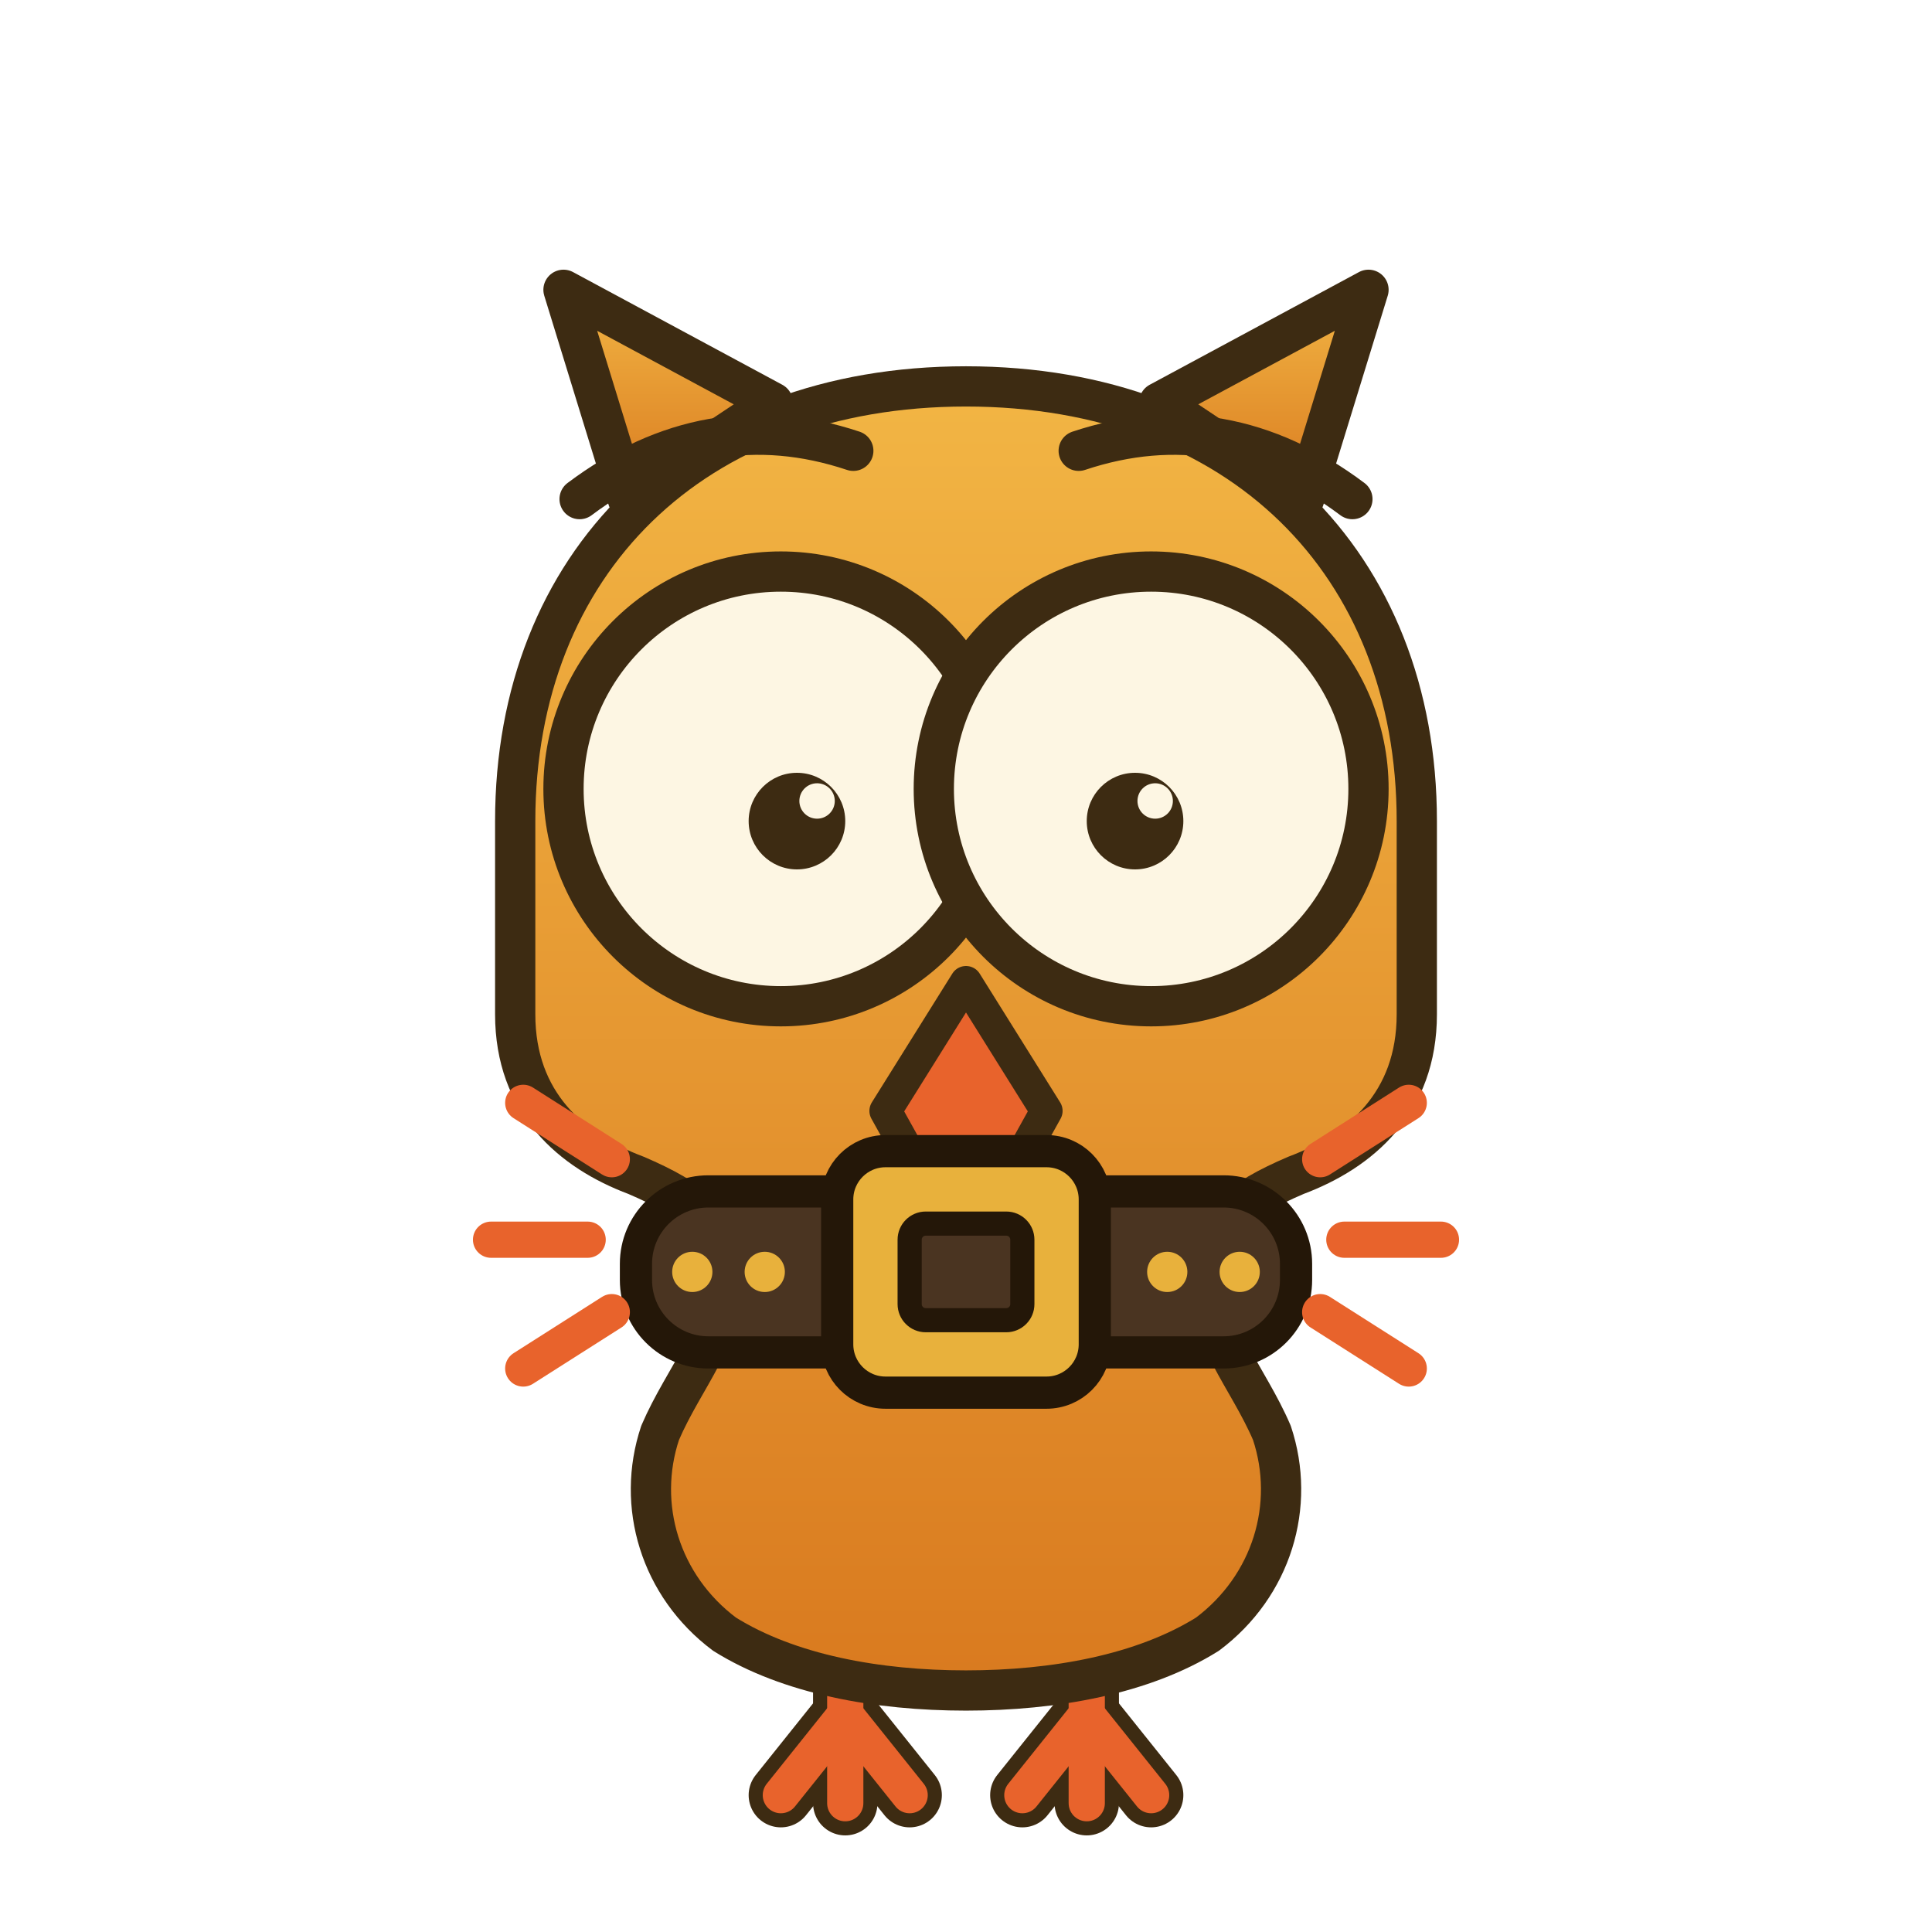
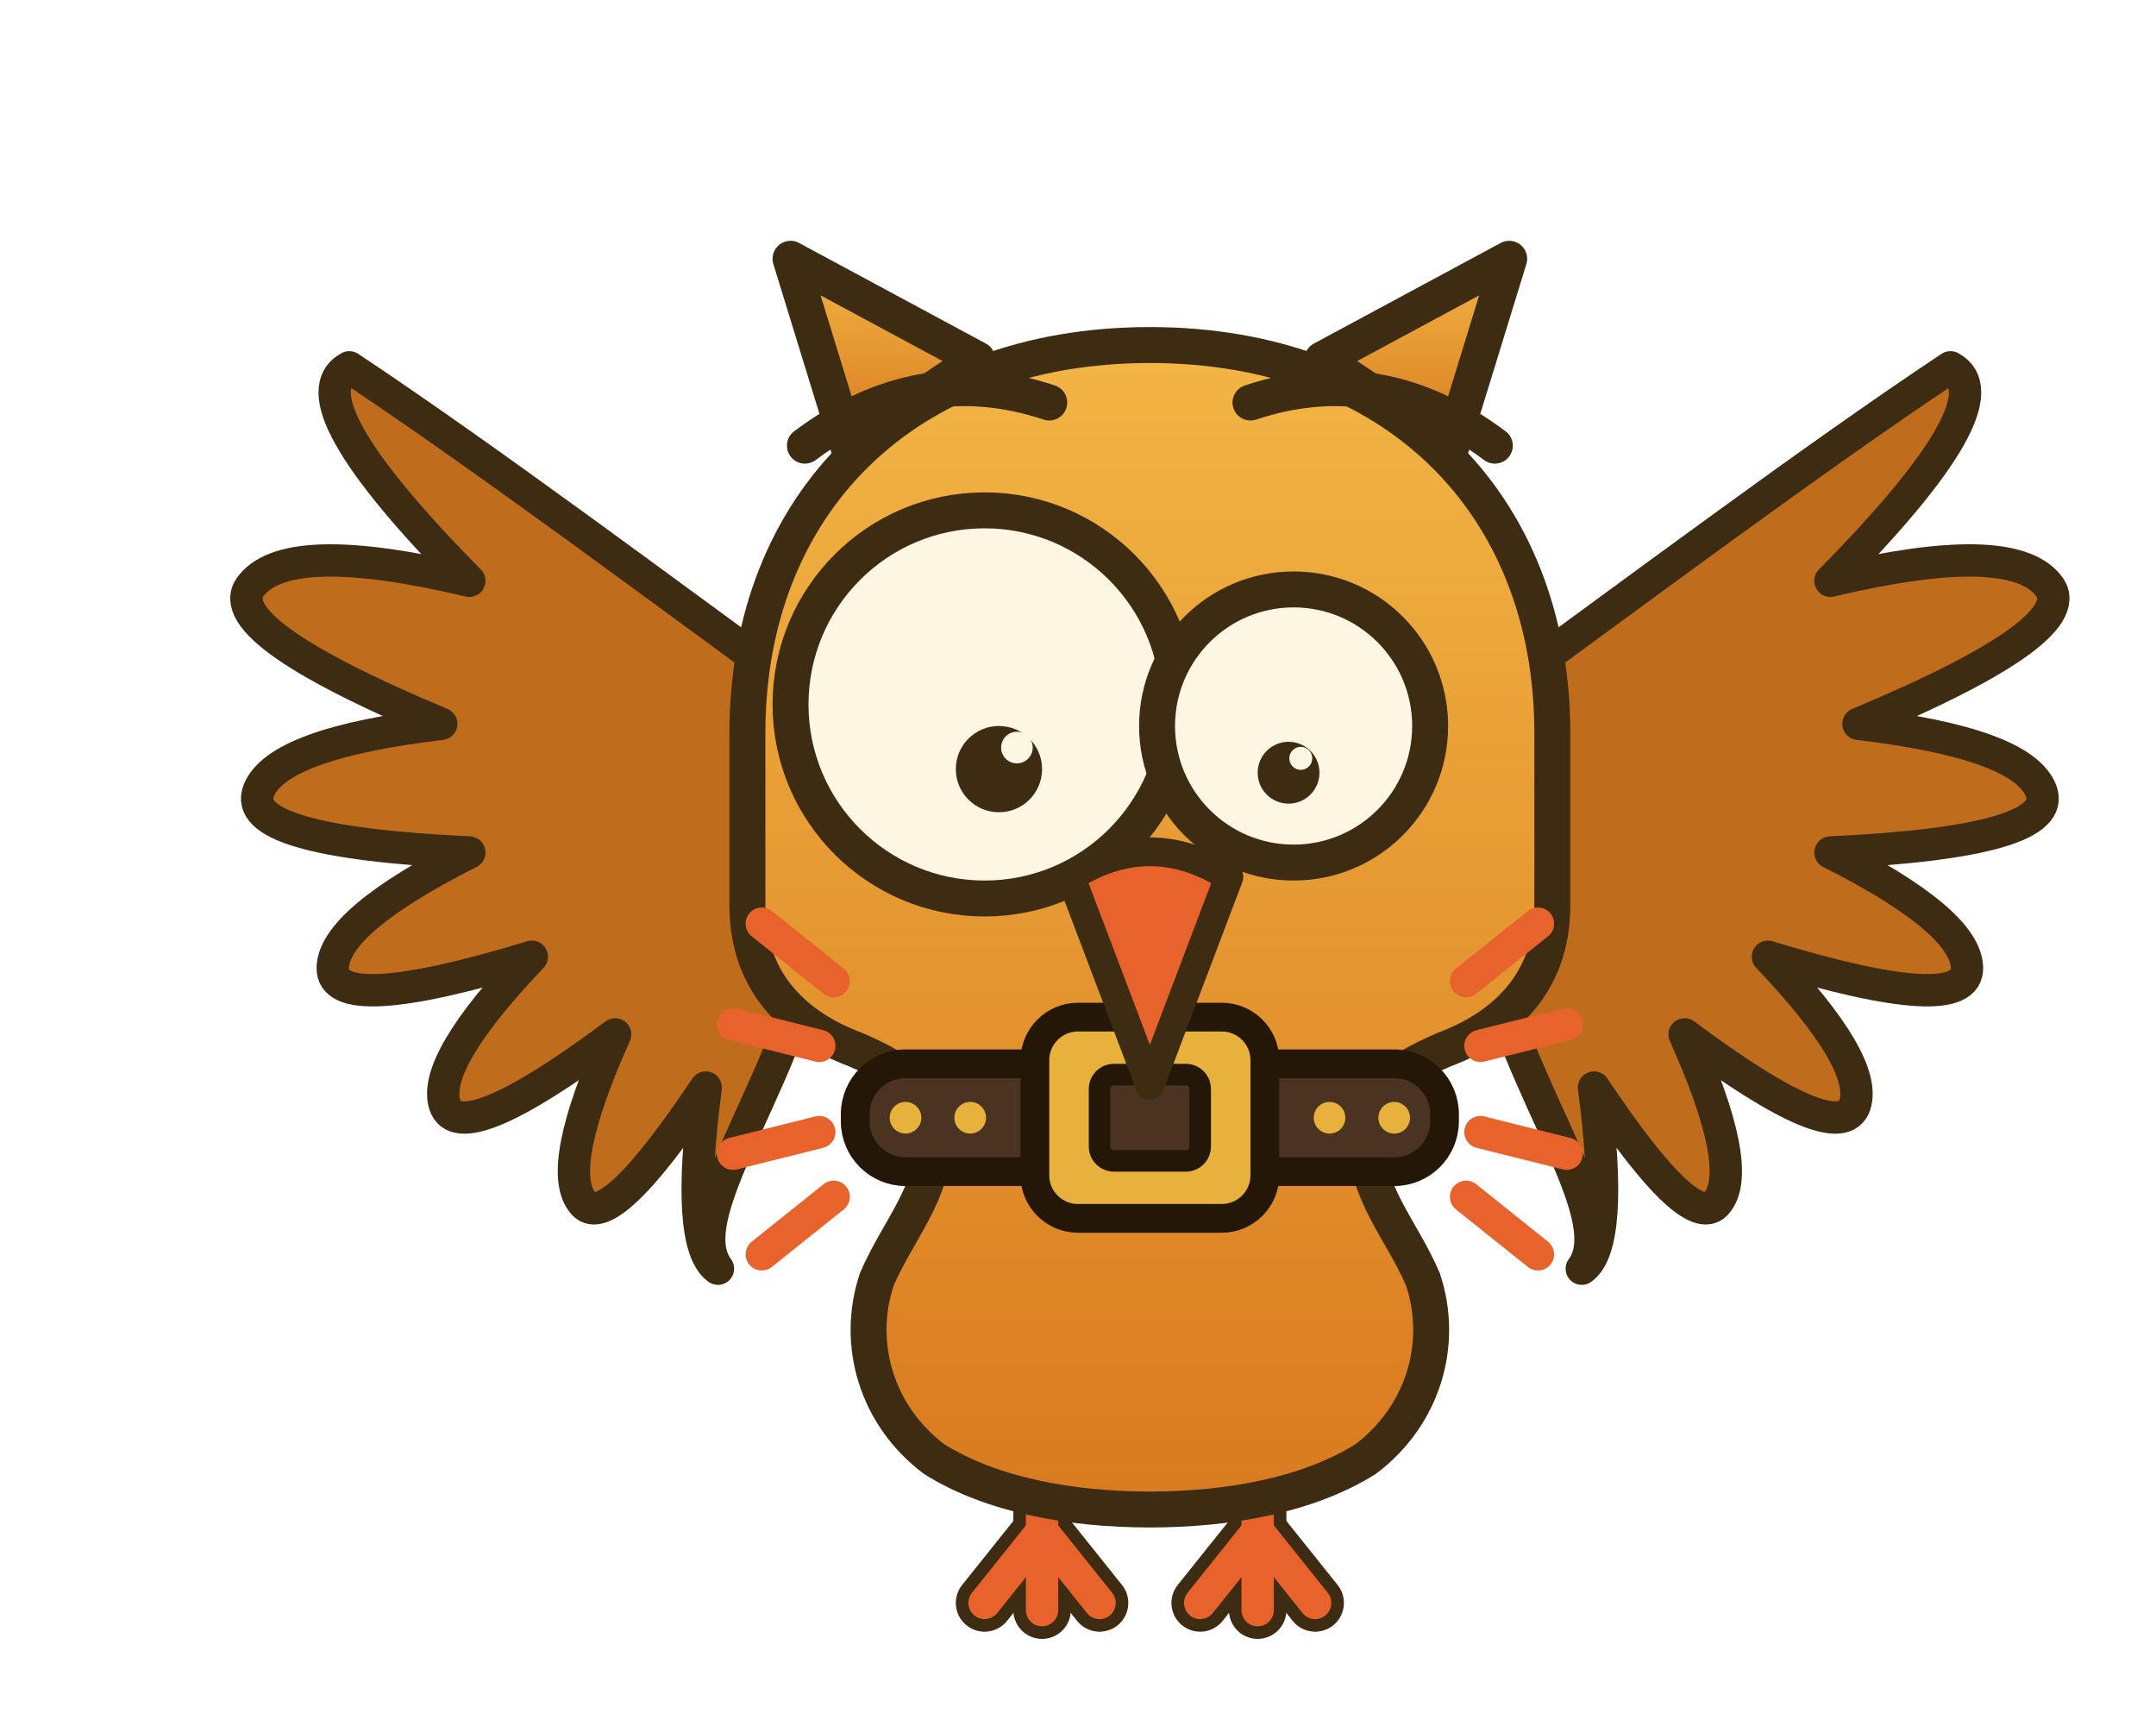
- <svg xmlns="http://www.w3.org/2000/svg" viewBox="0 0 240 240" width="240" height="240">
-   <defs>
-     <linearGradient id="owl" x1="0" y1="0" x2="0" y2="1">
-       <stop offset="0" stop-color="#f2b544" />
-       <stop offset="1" stop-color="#d97a1f" />
-     </linearGradient>
-   </defs>
-   <g stroke-linecap="round" fill="none">
-     <g stroke="#3d2b12" stroke-width="8">
-       <path d="M105 204 L 105 213" />
-       <path d="M135 204 L 135 213" />
-       <path d="M105 213 L 97 223" />
-       <path d="M105 213 L 105 224" />
-       <path d="M105 213 L 113 223" />
-       <path d="M135 213 L 127 223" />
-       <path d="M135 213 L 135 224" />
-       <path d="M135 213 L 143 223" />
+ <svg xmlns="http://www.w3.org/2000/svg" viewBox="0 0 300 240" width="300" height="240">
+   <path id="wing" d="M114.0 98.0 C 92 82, 68 64, 48.6 51.1 Q 40.4 55.6 65.3 80.8 Q 40.5 74.9 35.1 81.3 Q 29.6 87.4 61.4 100.7 Q 38.6 103.4 36.0 110.0 Q 33.2 117.1 65.3 118.6 Q 46.5 128.1 46.3 134.6 Q 46.1 141.6 74.0 133.1 Q 60.0 147.8 61.9 153.7 Q 64.0 160.0 85.6 143.9 Q 77.3 162.4 81.0 167.2 Q 84.4 172.0 98.2 151.3 Q 95.3 173.2 99.9 176.5 C 93.9 168.5 112.0 148.0 114.0 126.0 Z" fill="#bf6d1c" stroke="#3d2b12" stroke-width="4.5" stroke-linejoin="round" />
+   <path d="M114.0 98.0 C 92 82, 68 64, 48.6 51.1 Q 40.4 55.6 65.3 80.8 Q 40.5 74.9 35.1 81.3 Q 29.6 87.4 61.4 100.7 Q 38.6 103.4 36.0 110.0 Q 33.2 117.1 65.3 118.6 Q 46.5 128.1 46.3 134.6 Q 46.1 141.6 74.0 133.1 Q 60.0 147.8 61.9 153.7 Q 64.0 160.0 85.6 143.9 Q 77.3 162.4 81.0 167.2 Q 84.4 172.0 98.2 151.3 Q 95.3 173.2 99.9 176.5 C 93.9 168.5 112.0 148.0 114.0 126.0 Z" fill="#bf6d1c" stroke="#3d2b12" stroke-width="4.5" stroke-linejoin="round" transform="translate(320,0) scale(-1,1)" />
+   <g transform="translate(40,0)">
+     <defs>
+       <linearGradient id="owl" x1="0" y1="0" x2="0" y2="1">
+         <stop offset="0" stop-color="#f2b544" />
+         <stop offset="1" stop-color="#d97a1f" />
+       </linearGradient>
+     </defs>
+     <g stroke-linecap="round" fill="none">
+       <g stroke="#3d2b12" stroke-width="8">
+         <path d="M105 204 L 105 213" />
+         <path d="M135 204 L 135 213" />
+         <path d="M105 213 L 97 223" />
+         <path d="M105 213 L 105 224" />
+         <path d="M105 213 L 113 223" />
+         <path d="M135 213 L 127 223" />
+         <path d="M135 213 L 135 224" />
+         <path d="M135 213 L 143 223" />
+       </g>
+       <g stroke="#e8632c" stroke-width="4.5">
+         <path d="M105 204 L 105 213" />
+         <path d="M135 204 L 135 213" />
+         <path d="M105 213 L 97 223" />
+         <path d="M105 213 L 105 224" />
+         <path d="M105 213 L 113 223" />
+         <path d="M135 213 L 127 223" />
+         <path d="M135 213 L 135 224" />
+         <path d="M135 213 L 143 223" />
+       </g>
    </g>
-     <g stroke="#e8632c" stroke-width="4.5">
-       <path d="M105 204 L 105 213" />
-       <path d="M135 204 L 135 213" />
-       <path d="M105 213 L 97 223" />
-       <path d="M105 213 L 105 224" />
-       <path d="M105 213 L 113 223" />
-       <path d="M135 213 L 127 223" />
-       <path d="M135 213 L 135 224" />
-       <path d="M135 213 L 143 223" />
+     <path d="M120 48            C 86 48 64 70 64 102            L 64 126            C 64 137 71 143 79 146            C 86 149 90 152 90 158            C 90 166 85 171 82 178            C 79 187 82 197 90 203            C 98 208 109 210 120 210            C 131 210 142 208 150 203            C 158 197 161 187 158 178            C 155 171 150 166 150 158            C 150 152 154 149 161 146            C 169 143 176 137 176 126            L 176 102            C 176 70 154 48 120 48 Z" fill="url(#owl)" stroke="#3d2b12" stroke-width="5" stroke-linejoin="round" />
+     <path d="M78 62 L 70 36 L 96 50 Z" fill="url(#owl)" stroke="#3d2b12" stroke-width="5" stroke-linejoin="round" />
+     <path d="M162 62 L 170 36 L 144 50 Z" fill="url(#owl)" stroke="#3d2b12" stroke-width="5" stroke-linejoin="round" />
+     <g stroke="#3d2b12" stroke-width="5">
+       <circle cx="97" cy="98" r="27" fill="#fdf6e3" />
+       <circle cx="140" cy="101" r="19" fill="#fdf6e3" />
+       <circle cx="99" cy="107" r="6" fill="#3d2b12" stroke="none" />
+       <circle cx="139.3" cy="107.5" r="4.3" fill="#3d2b12" stroke="none" />
+       <circle cx="101.5" cy="104" r="2.2" fill="#fdf6e3" stroke="none" />
+       <circle cx="141" cy="105.5" r="1.6" fill="#fdf6e3" stroke="none" />
+     </g>
+     <g fill="none" stroke="#3d2b12" stroke-width="5" stroke-linecap="round">
+       <path d="M72 62 q 16 -12 34 -6" />
+       <path d="M168 62 q -16 -12 -34 -6" />
+     </g>
+     <g stroke="#241708" stroke-width="4" stroke-linejoin="round">
+       <rect x="79" y="148" width="82" height="15" rx="7" fill="#4a3421" />
+       <rect x="104" y="141.5" width="32" height="28" rx="6" fill="#e8b13c" />
+       <rect x="113" y="149.5" width="14" height="12" rx="2" fill="#4a3421" stroke-width="3" />
+       <circle cx="86" cy="155.5" r="2.2" fill="#e8b13c" stroke="none" />
+       <circle cx="95" cy="155.5" r="2.2" fill="#e8b13c" stroke="none" />
+       <circle cx="145" cy="155.5" r="2.2" fill="#e8b13c" stroke="none" />
+       <circle cx="154" cy="155.5" r="2.2" fill="#e8b13c" stroke="none" />
+     </g>
+     <path d="M109 122 Q 120 115 131 122 L 120 151 Z" fill="#e8632c" stroke="#3d2b12" stroke-width="4" stroke-linejoin="round" />
+     <g stroke="#e8632c" stroke-width="4.5" stroke-linecap="round" fill="none">
+       <path d="M76 136.5 l -10 -8" />
+       <path d="M74 145.5 l -12 -3" />
+       <path d="M74 157.5 l -12 3" />
+       <path d="M76 166.5 l -10 8" />
+       <path d="M164 136.5 l 10 -8" />
+       <path d="M166 145.5 l 12 -3" />
+       <path d="M166 157.5 l 12 3" />
+       <path d="M164 166.5 l 10 8" />
    </g>
  </g>
-   <path d="M120 48            C 86 48 64 70 64 102            L 64 126            C 64 137 71 143 79 146            C 86 149 90 152 90 158            C 90 166 85 171 82 178            C 79 187 82 197 90 203            C 98 208 109 210 120 210            C 131 210 142 208 150 203            C 158 197 161 187 158 178            C 155 171 150 166 150 158            C 150 152 154 149 161 146            C 169 143 176 137 176 126            L 176 102            C 176 70 154 48 120 48 Z" fill="url(#owl)" stroke="#3d2b12" stroke-width="5" stroke-linejoin="round" />
-   <path d="M78 62 L 70 36 L 96 50 Z" fill="url(#owl)" stroke="#3d2b12" stroke-width="5" stroke-linejoin="round" />
-   <path d="M162 62 L 170 36 L 144 50 Z" fill="url(#owl)" stroke="#3d2b12" stroke-width="5" stroke-linejoin="round" />
-   <g stroke="#3d2b12" stroke-width="5">
-     <circle cx="97" cy="98" r="27" fill="#fdf6e3" />
-     <circle cx="143" cy="98" r="27" fill="#fdf6e3" />
-     <circle cx="99" cy="102" r="6" fill="#3d2b12" stroke="none" />
-     <circle cx="141" cy="102" r="6" fill="#3d2b12" stroke="none" />
-     <circle cx="101.5" cy="99.5" r="2.2" fill="#fdf6e3" stroke="none" />
-     <circle cx="143.5" cy="99.5" r="2.2" fill="#fdf6e3" stroke="none" />
-   </g>
-   <g fill="none" stroke="#3d2b12" stroke-width="5" stroke-linecap="round">
-     <path d="M72 62 q 16 -12 34 -6" />
-     <path d="M168 62 q -16 -12 -34 -6" />
-   </g>
-   <path d="M120 122 L 110 138 L 120 156 L 130 138 Z" fill="#e8632c" stroke="#3d2b12" stroke-width="4" stroke-linejoin="round" />
-   <g stroke="#241708" stroke-width="4" stroke-linejoin="round">
-     <rect x="79" y="148" width="82" height="20" rx="9" fill="#4a3421" />
-     <rect x="104" y="143" width="32" height="30" rx="6" fill="#e8b13c" />
-     <rect x="113" y="152" width="14" height="12" rx="2" fill="#4a3421" stroke-width="3" />
-     <circle cx="86" cy="158" r="2.5" fill="#e8b13c" stroke="none" />
-     <circle cx="95" cy="158" r="2.5" fill="#e8b13c" stroke="none" />
-     <circle cx="145" cy="158" r="2.5" fill="#e8b13c" stroke="none" />
-     <circle cx="154" cy="158" r="2.5" fill="#e8b13c" stroke="none" />
-   </g>
-   <g stroke="#e8632c" stroke-width="4.5" stroke-linecap="round" fill="none">
-     <path d="M76 144 l -11 -7" />
-     <path d="M73 154 l -12 0" />
-     <path d="M76 163 l -11 7" />
-     <path d="M164 144 l 11 -7" />
-     <path d="M167 154 l 12 0" />
-     <path d="M164 163 l 11 7" />
-   </g>
</svg>
